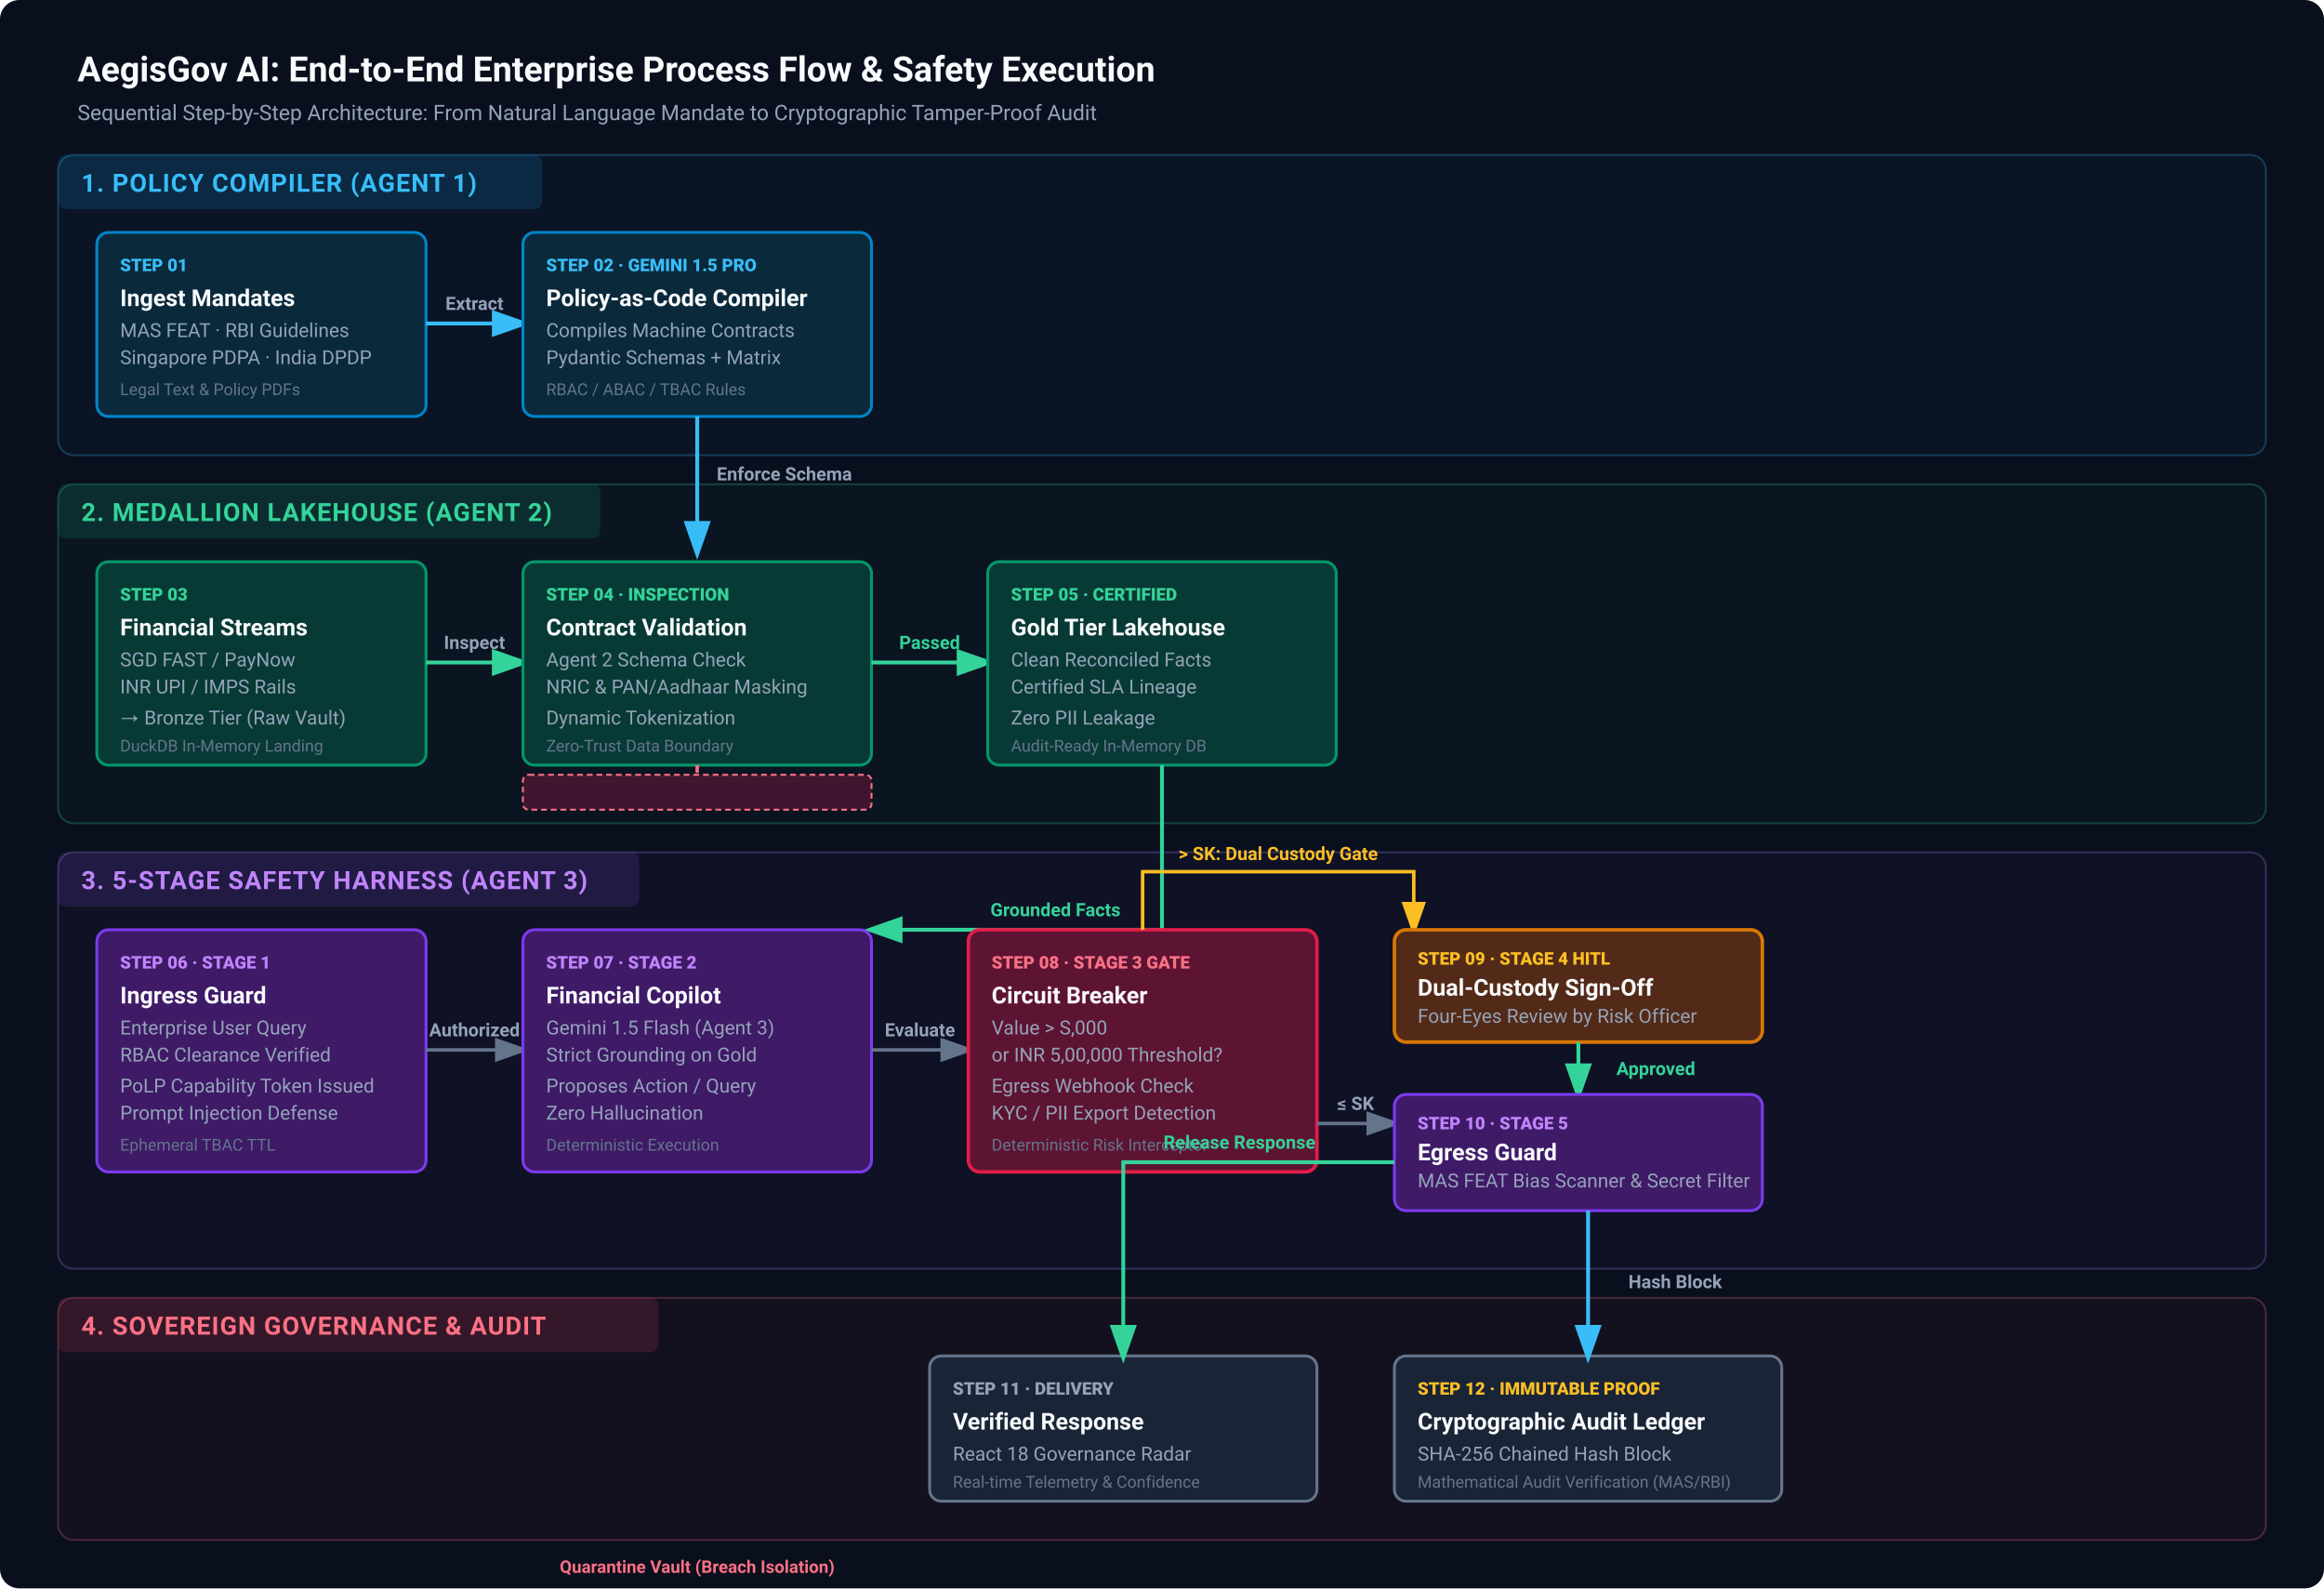
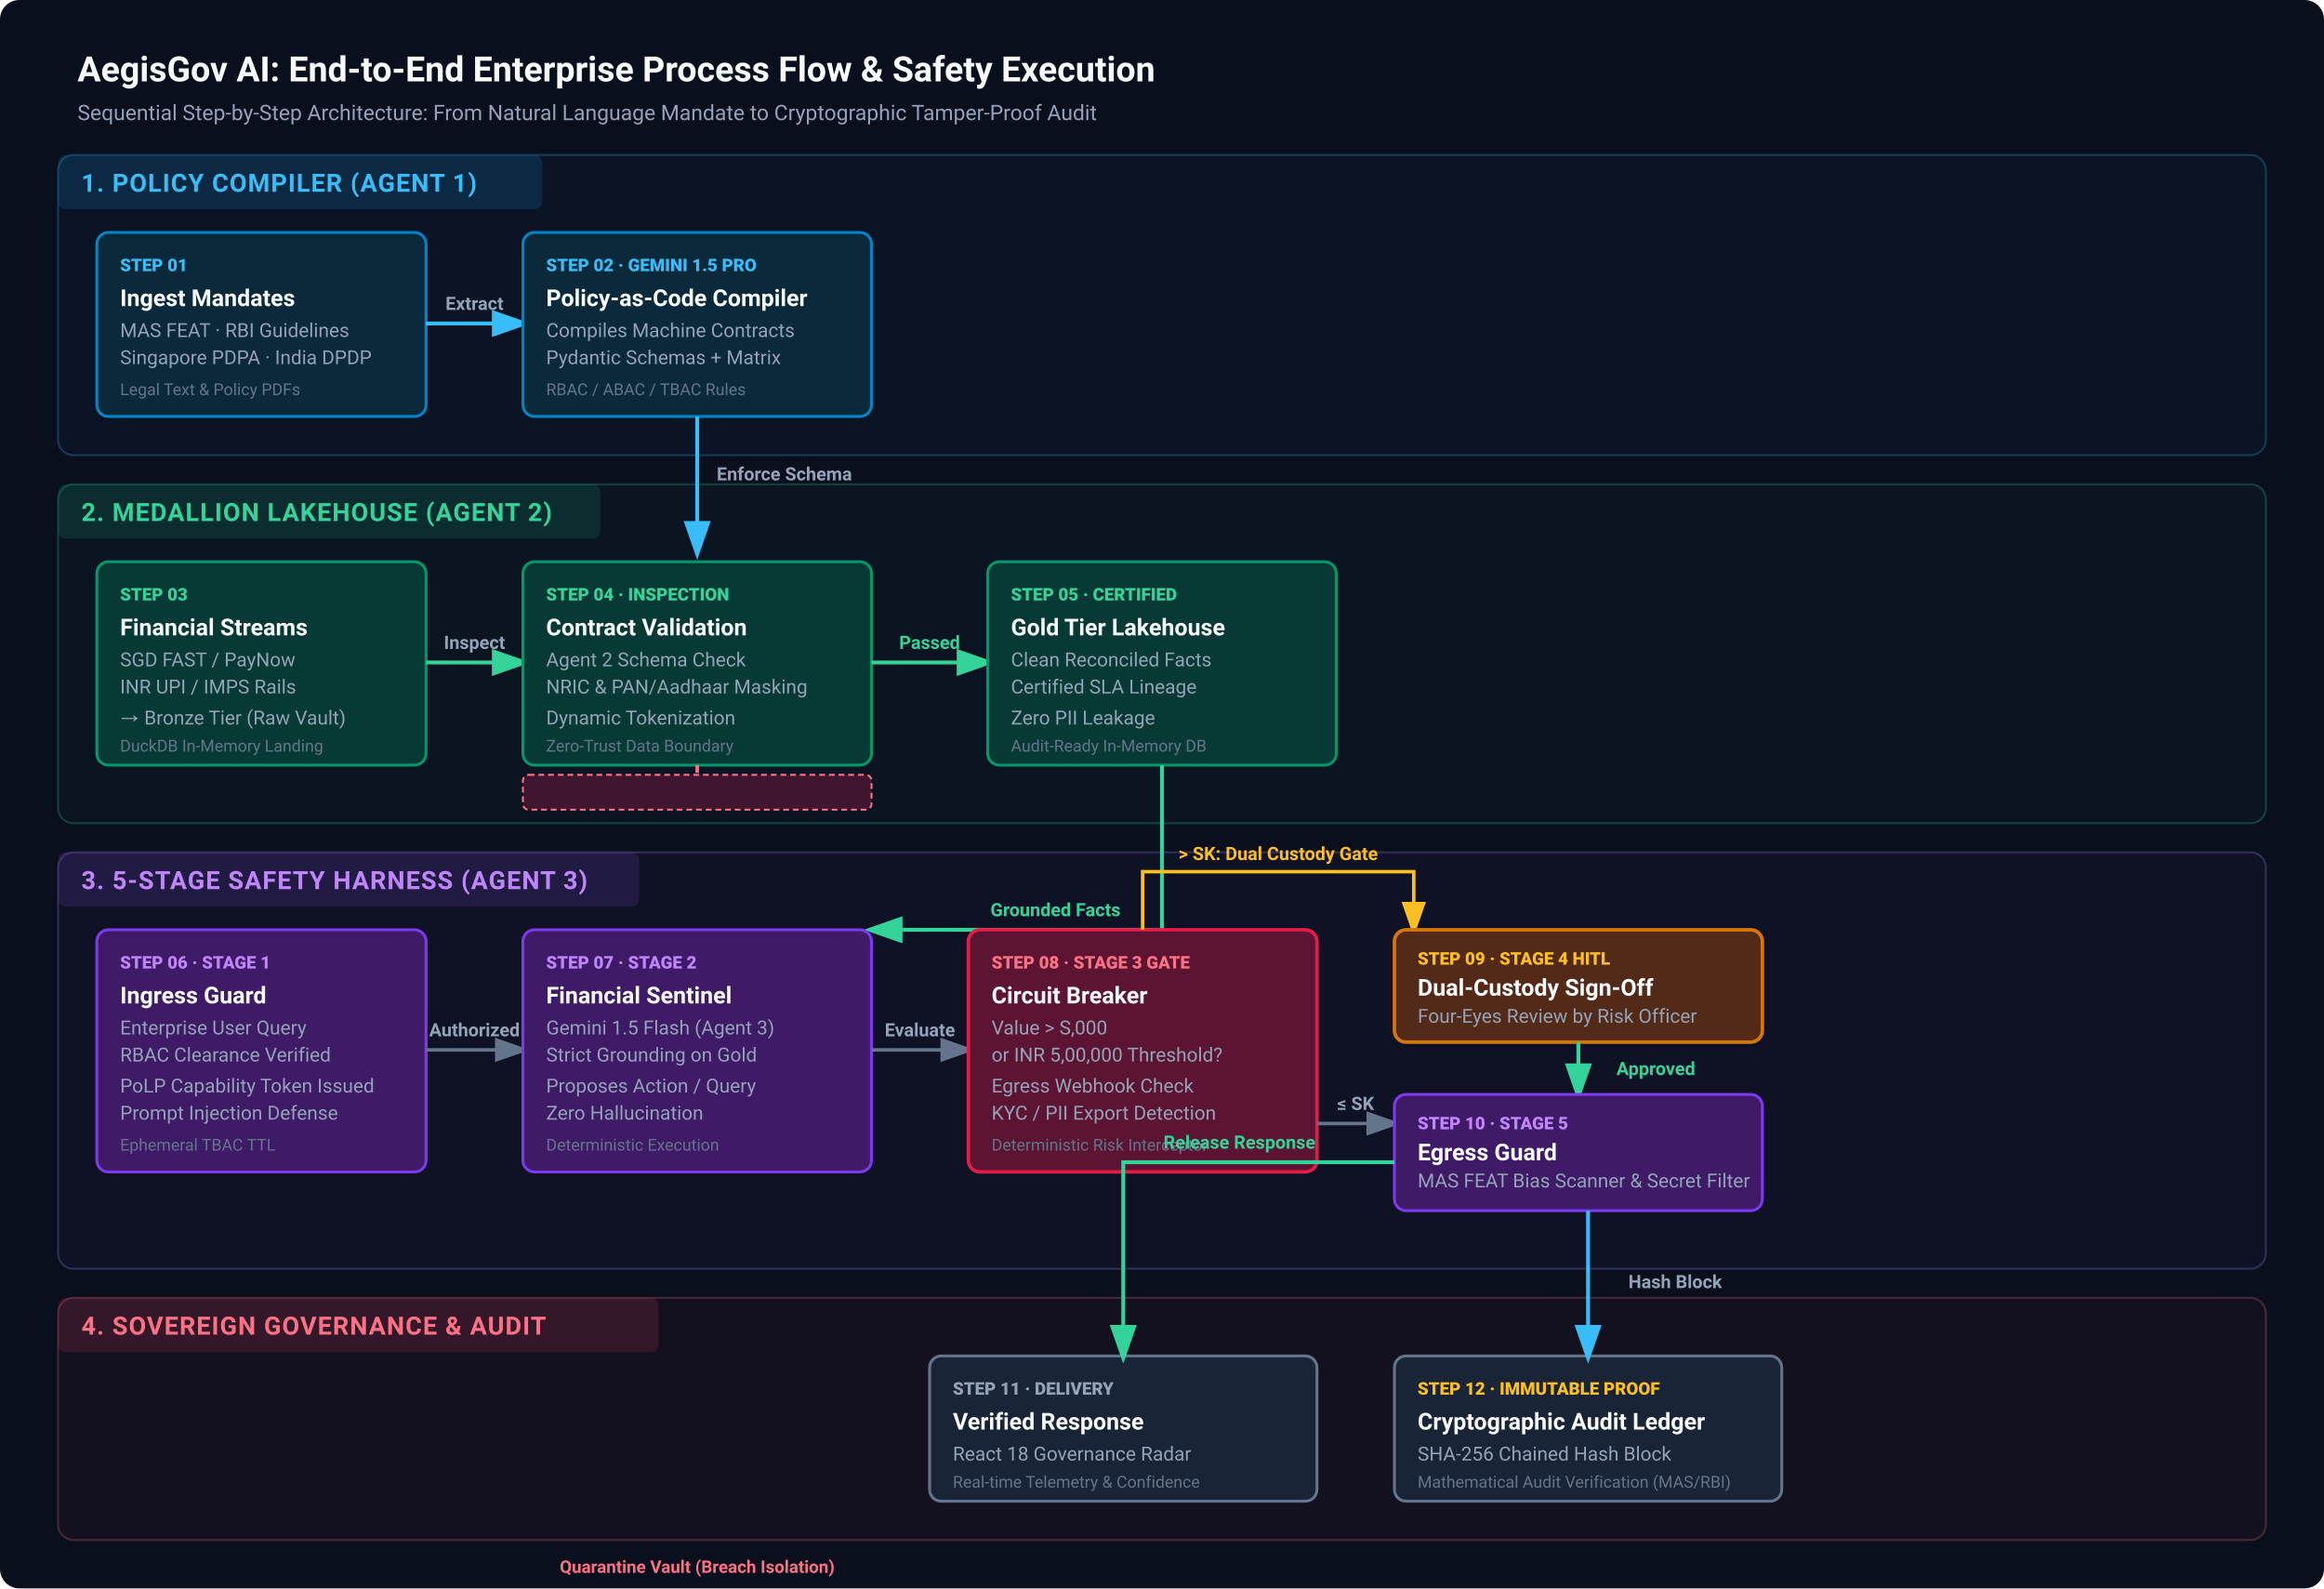
<svg xmlns="http://www.w3.org/2000/svg" viewBox="0 0 1200 820" width="1200" height="820" role="img" aria-label="AegisGov AI Process Flow Diagram">
  <defs>
    <style type="text/css">
      text {
        font-family: -apple-system, BlinkMacSystemFont, 'Segoe UI', Roboto, Helvetica, Arial, sans-serif;
      }
      .bg-canvas { fill: #0a0f1d; }
      .grid-line { stroke: #1e293b; stroke-width: 0.5; stroke-dasharray: 2, 4; opacity: 0.4; }
      .lane-bg-1 { fill: rgba(14, 165, 233, 0.04); stroke: rgba(56, 189, 248, 0.25); stroke-width: 1; }
      .lane-bg-2 { fill: rgba(16, 185, 129, 0.04); stroke: rgba(52, 211, 153, 0.25); stroke-width: 1; }
      .lane-bg-3 { fill: rgba(139, 92, 246, 0.04); stroke: rgba(167, 139, 250, 0.25); stroke-width: 1; }
      .lane-bg-4 { fill: rgba(244, 63, 94, 0.04); stroke: rgba(251, 113, 133, 0.25); stroke-width: 1; }
      
      .lane-header { font-size: 13px; font-weight: 700; letter-spacing: 0.5px; }
      .lane-header-1 { fill: #38bdf8; }
      .lane-header-2 { fill: #34d399; }
      .lane-header-3 { fill: #c084fc; }
      .lane-header-4 { fill: #fb7185; }

      .card-mask { fill: #0f172a; }
      .card-1 { fill: rgba(8, 51, 68, 0.65); stroke: #0284c7; stroke-width: 1.5; }
      .card-2 { fill: rgba(6, 78, 59, 0.65); stroke: #059669; stroke-width: 1.5; }
      .card-3 { fill: rgba(88, 28, 135, 0.65); stroke: #7c3aed; stroke-width: 1.5; }
      .card-gate { fill: rgba(136, 19, 55, 0.65); stroke: #e11d48; stroke-width: 1.8; }
      .card-hitl { fill: rgba(120, 53, 15, 0.65); stroke: #d97706; stroke-width: 1.8; }
      .card-4 { fill: rgba(30, 41, 59, 0.75); stroke: #64748b; stroke-width: 1.5; }

      .step-badge { font-size: 9px; font-weight: 800; }
      .badge-1 { fill: #38bdf8; }
      .badge-2 { fill: #34d399; }
      .badge-3 { fill: #c084fc; }
      .badge-gate { fill: #fb7185; }
      .badge-hitl { fill: #fbbf24; }
      .badge-4 { fill: #94a3b8; }

      .card-title { fill: #f8fafc; font-size: 12px; font-weight: 600; }
      .card-desc { fill: #94a3b8; font-size: 10px; }
      .card-fine { fill: #64748b; font-size: 8.5px; }

      .flow-arrow { stroke: #64748b; stroke-width: 1.8; fill: none; }
      .flow-arrow-emp { stroke: #38bdf8; stroke-width: 2; fill: none; }
      .flow-arrow-success { stroke: #34d399; stroke-width: 2; fill: none; }
      .flow-arrow-alert { stroke: #fb7185; stroke-width: 1.8; stroke-dasharray: 4, 3; fill: none; }
      .flow-arrow-hitl { stroke: #fbbf24; stroke-width: 1.8; fill: none; }

      .arrow-label { font-size: 9.5px; font-weight: 600; text-anchor: middle; }
      .lbl-default { fill: #94a3b8; }
      .lbl-success { fill: #34d399; }
      .lbl-alert { fill: #fb7185; }
      .lbl-hitl { fill: #fbbf24; }

      .m-default { fill: #64748b; }
      .m-emp { fill: #38bdf8; }
      .m-success { fill: #34d399; }
      .m-alert { fill: #fb7185; }
      .m-hitl { fill: #fbbf24; }
    </style>
    <marker id="arr-default" markerWidth="10" markerHeight="7" refX="8" refY="3.5" orient="auto">
      <polygon points="0 0, 10 3.5, 0 7" class="m-default" />
    </marker>
    <marker id="arr-emp" markerWidth="10" markerHeight="7" refX="8" refY="3.5" orient="auto">
      <polygon points="0 0, 10 3.5, 0 7" class="m-emp" />
    </marker>
    <marker id="arr-success" markerWidth="10" markerHeight="7" refX="8" refY="3.5" orient="auto">
      <polygon points="0 0, 10 3.5, 0 7" class="m-success" />
    </marker>
    <marker id="arr-alert" markerWidth="10" markerHeight="7" refX="8" refY="3.5" orient="auto">
      <polygon points="0 0, 10 3.5, 0 7" class="m-alert" />
    </marker>
    <marker id="arr-hitl" markerWidth="10" markerHeight="7" refX="8" refY="3.5" orient="auto">
      <polygon points="0 0, 10 3.5, 0 7" class="m-hitl" />
    </marker>
  </defs>
  <rect width="100%" height="100%" class="bg-canvas" rx="10" />
  <text x="40" y="42" fill="#f8fafc" font-size="18" font-weight="700">AegisGov AI: End-to-End Enterprise Process Flow &amp; Safety Execution</text>
  <text x="40" y="62" fill="#94a3b8" font-size="11">Sequential Step-by-Step Architecture: From Natural Language Mandate to Cryptographic Tamper-Proof Audit</text>
  <rect x="30" y="80" width="1140" height="155" rx="8" class="lane-bg-1" />
  <rect x="30" y="80" width="250" height="28" rx="4" fill="rgba(14, 165, 233, 0.15)" />
  <text x="42" y="99" class="lane-header lane-header-1">1. POLICY COMPILER (AGENT 1)</text>
  <rect x="30" y="250" width="1140" height="175" rx="8" class="lane-bg-2" />
  <rect x="30" y="250" width="280" height="28" rx="4" fill="rgba(16, 185, 129, 0.15)" />
  <text x="42" y="269" class="lane-header lane-header-2">2. MEDALLION LAKEHOUSE (AGENT 2)</text>
  <rect x="30" y="440" width="1140" height="215" rx="8" class="lane-bg-3" />
  <rect x="30" y="440" width="300" height="28" rx="4" fill="rgba(139, 92, 246, 0.15)" />
  <text x="42" y="459" class="lane-header lane-header-3">3. 5-STAGE SAFETY HARNESS (AGENT 3)</text>
  <rect x="30" y="670" width="1140" height="125" rx="8" class="lane-bg-4" />
  <rect x="30" y="670" width="310" height="28" rx="4" fill="rgba(244, 63, 94, 0.15)" />
  <text x="42" y="689" class="lane-header lane-header-4">4. SOVEREIGN GOVERNANCE &amp; AUDIT</text>
  <g transform="translate(50, 120)">
    <rect width="170" height="95" rx="6" class="card-mask" />
    <rect width="170" height="95" rx="6" class="card-1" />
    <text x="12" y="20" class="step-badge badge-1">STEP 01</text>
    <text x="12" y="38" class="card-title">Ingest Mandates</text>
    <text x="12" y="54" class="card-desc">MAS FEAT · RBI Guidelines</text>
    <text x="12" y="68" class="card-desc">Singapore PDPA · India DPDP</text>
    <text x="12" y="84" class="card-fine">Legal Text &amp; Policy PDFs</text>
  </g>
  <path d="M 220 167 L 270 167" class="flow-arrow-emp" marker-end="url(#arr-emp)" />
  <text x="245" y="160" class="arrow-label lbl-default">Extract</text>
  <g transform="translate(270, 120)">
    <rect width="180" height="95" rx="6" class="card-mask" />
    <rect width="180" height="95" rx="6" class="card-1" />
    <text x="12" y="20" class="step-badge badge-1">STEP 02 · GEMINI 1.5 PRO</text>
    <text x="12" y="38" class="card-title">Policy-as-Code Compiler</text>
    <text x="12" y="54" class="card-desc">Compiles Machine Contracts</text>
    <text x="12" y="68" class="card-desc">Pydantic Schemas + Matrix</text>
    <text x="12" y="84" class="card-fine">RBAC / ABAC / TBAC Rules</text>
  </g>
  <path d="M 360 215 L 360 285" class="flow-arrow-emp" marker-end="url(#arr-emp)" />
  <text x="405" y="248" class="arrow-label lbl-default">Enforce Schema</text>
  <g transform="translate(50, 290)">
    <rect width="170" height="105" rx="6" class="card-mask" />
    <rect width="170" height="105" rx="6" class="card-2" />
    <text x="12" y="20" class="step-badge badge-2">STEP 03</text>
    <text x="12" y="38" class="card-title">Financial Streams</text>
    <text x="12" y="54" class="card-desc">SGD FAST / PayNow</text>
    <text x="12" y="68" class="card-desc">INR UPI / IMPS Rails</text>
    <text x="12" y="84" class="card-desc">→ Bronze Tier (Raw Vault)</text>
    <text x="12" y="98" class="card-fine">DuckDB In-Memory Landing</text>
  </g>
  <path d="M 220 342 L 270 342" class="flow-arrow-success" marker-end="url(#arr-success)" />
  <text x="245" y="335" class="arrow-label lbl-default">Inspect</text>
  <g transform="translate(270, 290)">
    <rect width="180" height="105" rx="6" class="card-mask" />
    <rect width="180" height="105" rx="6" class="card-2" />
    <text x="12" y="20" class="step-badge badge-2">STEP 04 · INSPECTION</text>
    <text x="12" y="38" class="card-title">Contract Validation</text>
    <text x="12" y="54" class="card-desc">Agent 2 Schema Check</text>
    <text x="12" y="68" class="card-desc">NRIC &amp; PAN/Aadhaar Masking</text>
    <text x="12" y="84" class="card-desc">Dynamic Tokenization</text>
    <text x="12" y="98" class="card-fine">Zero-Trust Data Boundary</text>
  </g>
  <path d="M 450 342 L 510 342" class="flow-arrow-success" marker-end="url(#arr-success)" />
  <text x="480" y="335" class="arrow-label lbl-success">Passed</text>
  <g transform="translate(270, 400)">
    <rect width="180" height="18" rx="3" class="card-mask" />
    <rect width="180" height="18" rx="3" fill="rgba(136, 19, 55, 0.4)" stroke="#fb7185" stroke-width="1" stroke-dasharray="3, 2" />
    <text x="90" y="412" fill="#fb7185" font-size="9" font-weight="600" text-anchor="middle">Quarantine Vault (Breach Isolation)</text>
  </g>
  <path d="M 360 395 L 360 400" class="flow-arrow-alert" />
  <g transform="translate(510, 290)">
    <rect width="180" height="105" rx="6" class="card-mask" />
    <rect width="180" height="105" rx="6" class="card-2" />
    <text x="12" y="20" class="step-badge badge-2">STEP 05 · CERTIFIED</text>
    <text x="12" y="38" class="card-title">Gold Tier Lakehouse</text>
    <text x="12" y="54" class="card-desc">Clean Reconciled Facts</text>
    <text x="12" y="68" class="card-desc">Certified SLA Lineage</text>
    <text x="12" y="84" class="card-desc">Zero PII Leakage</text>
    <text x="12" y="98" class="card-fine">Audit-Ready In-Memory DB</text>
  </g>
  <path d="M 600 395 L 600 480 L 450 480" class="flow-arrow-success" marker-end="url(#arr-success)" />
  <text x="545" y="473" class="arrow-label lbl-success">Grounded Facts</text>
  <g transform="translate(50, 480)">
    <rect width="170" height="125" rx="6" class="card-mask" />
    <rect width="170" height="125" rx="6" class="card-3" />
    <text x="12" y="20" class="step-badge badge-3">STEP 06 · STAGE 1</text>
    <text x="12" y="38" class="card-title">Ingress Guard</text>
    <text x="12" y="54" class="card-desc">Enterprise User Query</text>
    <text x="12" y="68" class="card-desc">RBAC Clearance Verified</text>
    <text x="12" y="84" class="card-desc">PoLP Capability Token Issued</text>
    <text x="12" y="98" class="card-desc">Prompt Injection Defense</text>
    <text x="12" y="114" class="card-fine">Ephemeral TBAC TTL</text>
  </g>
  <path d="M 220 542 L 270 542" class="flow-arrow" marker-end="url(#arr-default)" />
  <text x="245" y="535" class="arrow-label lbl-default">Authorized</text>
  <g transform="translate(270, 480)">
    <rect width="180" height="125" rx="6" class="card-mask" />
    <rect width="180" height="125" rx="6" class="card-3" />
    <text x="12" y="20" class="step-badge badge-3">STEP 07 · STAGE 2</text>
-     <text x="12" y="38" class="card-title">Financial Copilot</text>
+     <text x="12" y="38" class="card-title">Financial Sentinel</text>
    <text x="12" y="54" class="card-desc">Gemini 1.5 Flash (Agent 3)</text>
    <text x="12" y="68" class="card-desc">Strict Grounding on Gold</text>
    <text x="12" y="84" class="card-desc">Proposes Action / Query</text>
    <text x="12" y="98" class="card-desc">Zero Hallucination</text>
    <text x="12" y="114" class="card-fine">Deterministic Execution</text>
  </g>
  <path d="M 450 542 L 500 542" class="flow-arrow" marker-end="url(#arr-default)" />
  <text x="475" y="535" class="arrow-label lbl-default">Evaluate</text>
  <g transform="translate(500, 480)">
    <rect width="180" height="125" rx="6" class="card-mask" />
    <rect width="180" height="125" rx="6" class="card-gate" />
    <text x="12" y="20" class="step-badge badge-gate">STEP 08 · STAGE 3 GATE</text>
    <text x="12" y="38" class="card-title">Circuit Breaker</text>
    <text x="12" y="54" class="card-desc">Value &gt; S,000</text>
    <text x="12" y="68" class="card-desc">or INR 5,00,000 Threshold?</text>
    <text x="12" y="84" class="card-desc">Egress Webhook Check</text>
    <text x="12" y="98" class="card-desc">KYC / PII Export Detection</text>
    <text x="12" y="114" class="card-fine">Deterministic Risk Interceptor</text>
  </g>
  <path d="M 590 480 L 590 450 L 730 450 L 730 480" class="flow-arrow-hitl" marker-end="url(#arr-hitl)" />
  <text x="660" y="444" class="arrow-label lbl-hitl">&gt; SK: Dual Custody Gate</text>
  <g transform="translate(720, 480)">
    <rect width="190" height="58" rx="6" class="card-mask" />
    <rect width="190" height="58" rx="6" class="card-hitl" />
    <text x="12" y="18" class="step-badge badge-hitl">STEP 09 · STAGE 4 HITL</text>
    <text x="12" y="34" class="card-title">Dual-Custody Sign-Off</text>
    <text x="12" y="48" class="card-desc">Four-Eyes Review by Risk Officer</text>
  </g>
  <path d="M 815 538 L 815 565" class="flow-arrow-success" marker-end="url(#arr-success)" />
  <text x="855" y="555" class="arrow-label lbl-success">Approved</text>
  <path d="M 680 580 L 720 580" class="flow-arrow" marker-end="url(#arr-default)" />
  <text x="700" y="573" class="arrow-label lbl-default">≤ SK</text>
  <g transform="translate(720, 565)">
    <rect width="190" height="60" rx="6" class="card-mask" />
    <rect width="190" height="60" rx="6" class="card-3" />
    <text x="12" y="18" class="step-badge badge-3">STEP 10 · STAGE 5</text>
    <text x="12" y="34" class="card-title">Egress Guard</text>
    <text x="12" y="48" class="card-desc">MAS FEAT Bias Scanner &amp; Secret Filter</text>
  </g>
  <g transform="translate(480, 700)">
    <rect width="200" height="75" rx="6" class="card-mask" />
    <rect width="200" height="75" rx="6" class="card-4" />
    <text x="12" y="20" class="step-badge badge-4">STEP 11 · DELIVERY</text>
    <text x="12" y="38" class="card-title">Verified Response</text>
    <text x="12" y="54" class="card-desc">React 18 Governance Radar</text>
    <text x="12" y="68" class="card-fine">Real-time Telemetry &amp; Confidence</text>
  </g>
  <g transform="translate(720, 700)">
    <rect width="200" height="75" rx="6" class="card-mask" />
    <rect width="200" height="75" rx="6" class="card-4" stroke="#fbbf24" stroke-width="1.5" />
    <text x="12" y="20" class="step-badge badge-hitl">STEP 12 · IMMUTABLE PROOF</text>
    <text x="12" y="38" class="card-title">Cryptographic Audit Ledger</text>
    <text x="12" y="54" class="card-desc">SHA-256 Chained Hash Block</text>
    <text x="12" y="68" class="card-fine">Mathematical Audit Verification (MAS/RBI)</text>
  </g>
  <path d="M 720 600 L 580 600 L 580 700" class="flow-arrow-success" marker-end="url(#arr-success)" />
  <text x="640" y="593" class="arrow-label lbl-success">Release Response</text>
  <path d="M 820 625 L 820 700" class="flow-arrow-emp" marker-end="url(#arr-emp)" />
  <text x="865" y="665" class="arrow-label lbl-default">Hash Block</text>
</svg>
